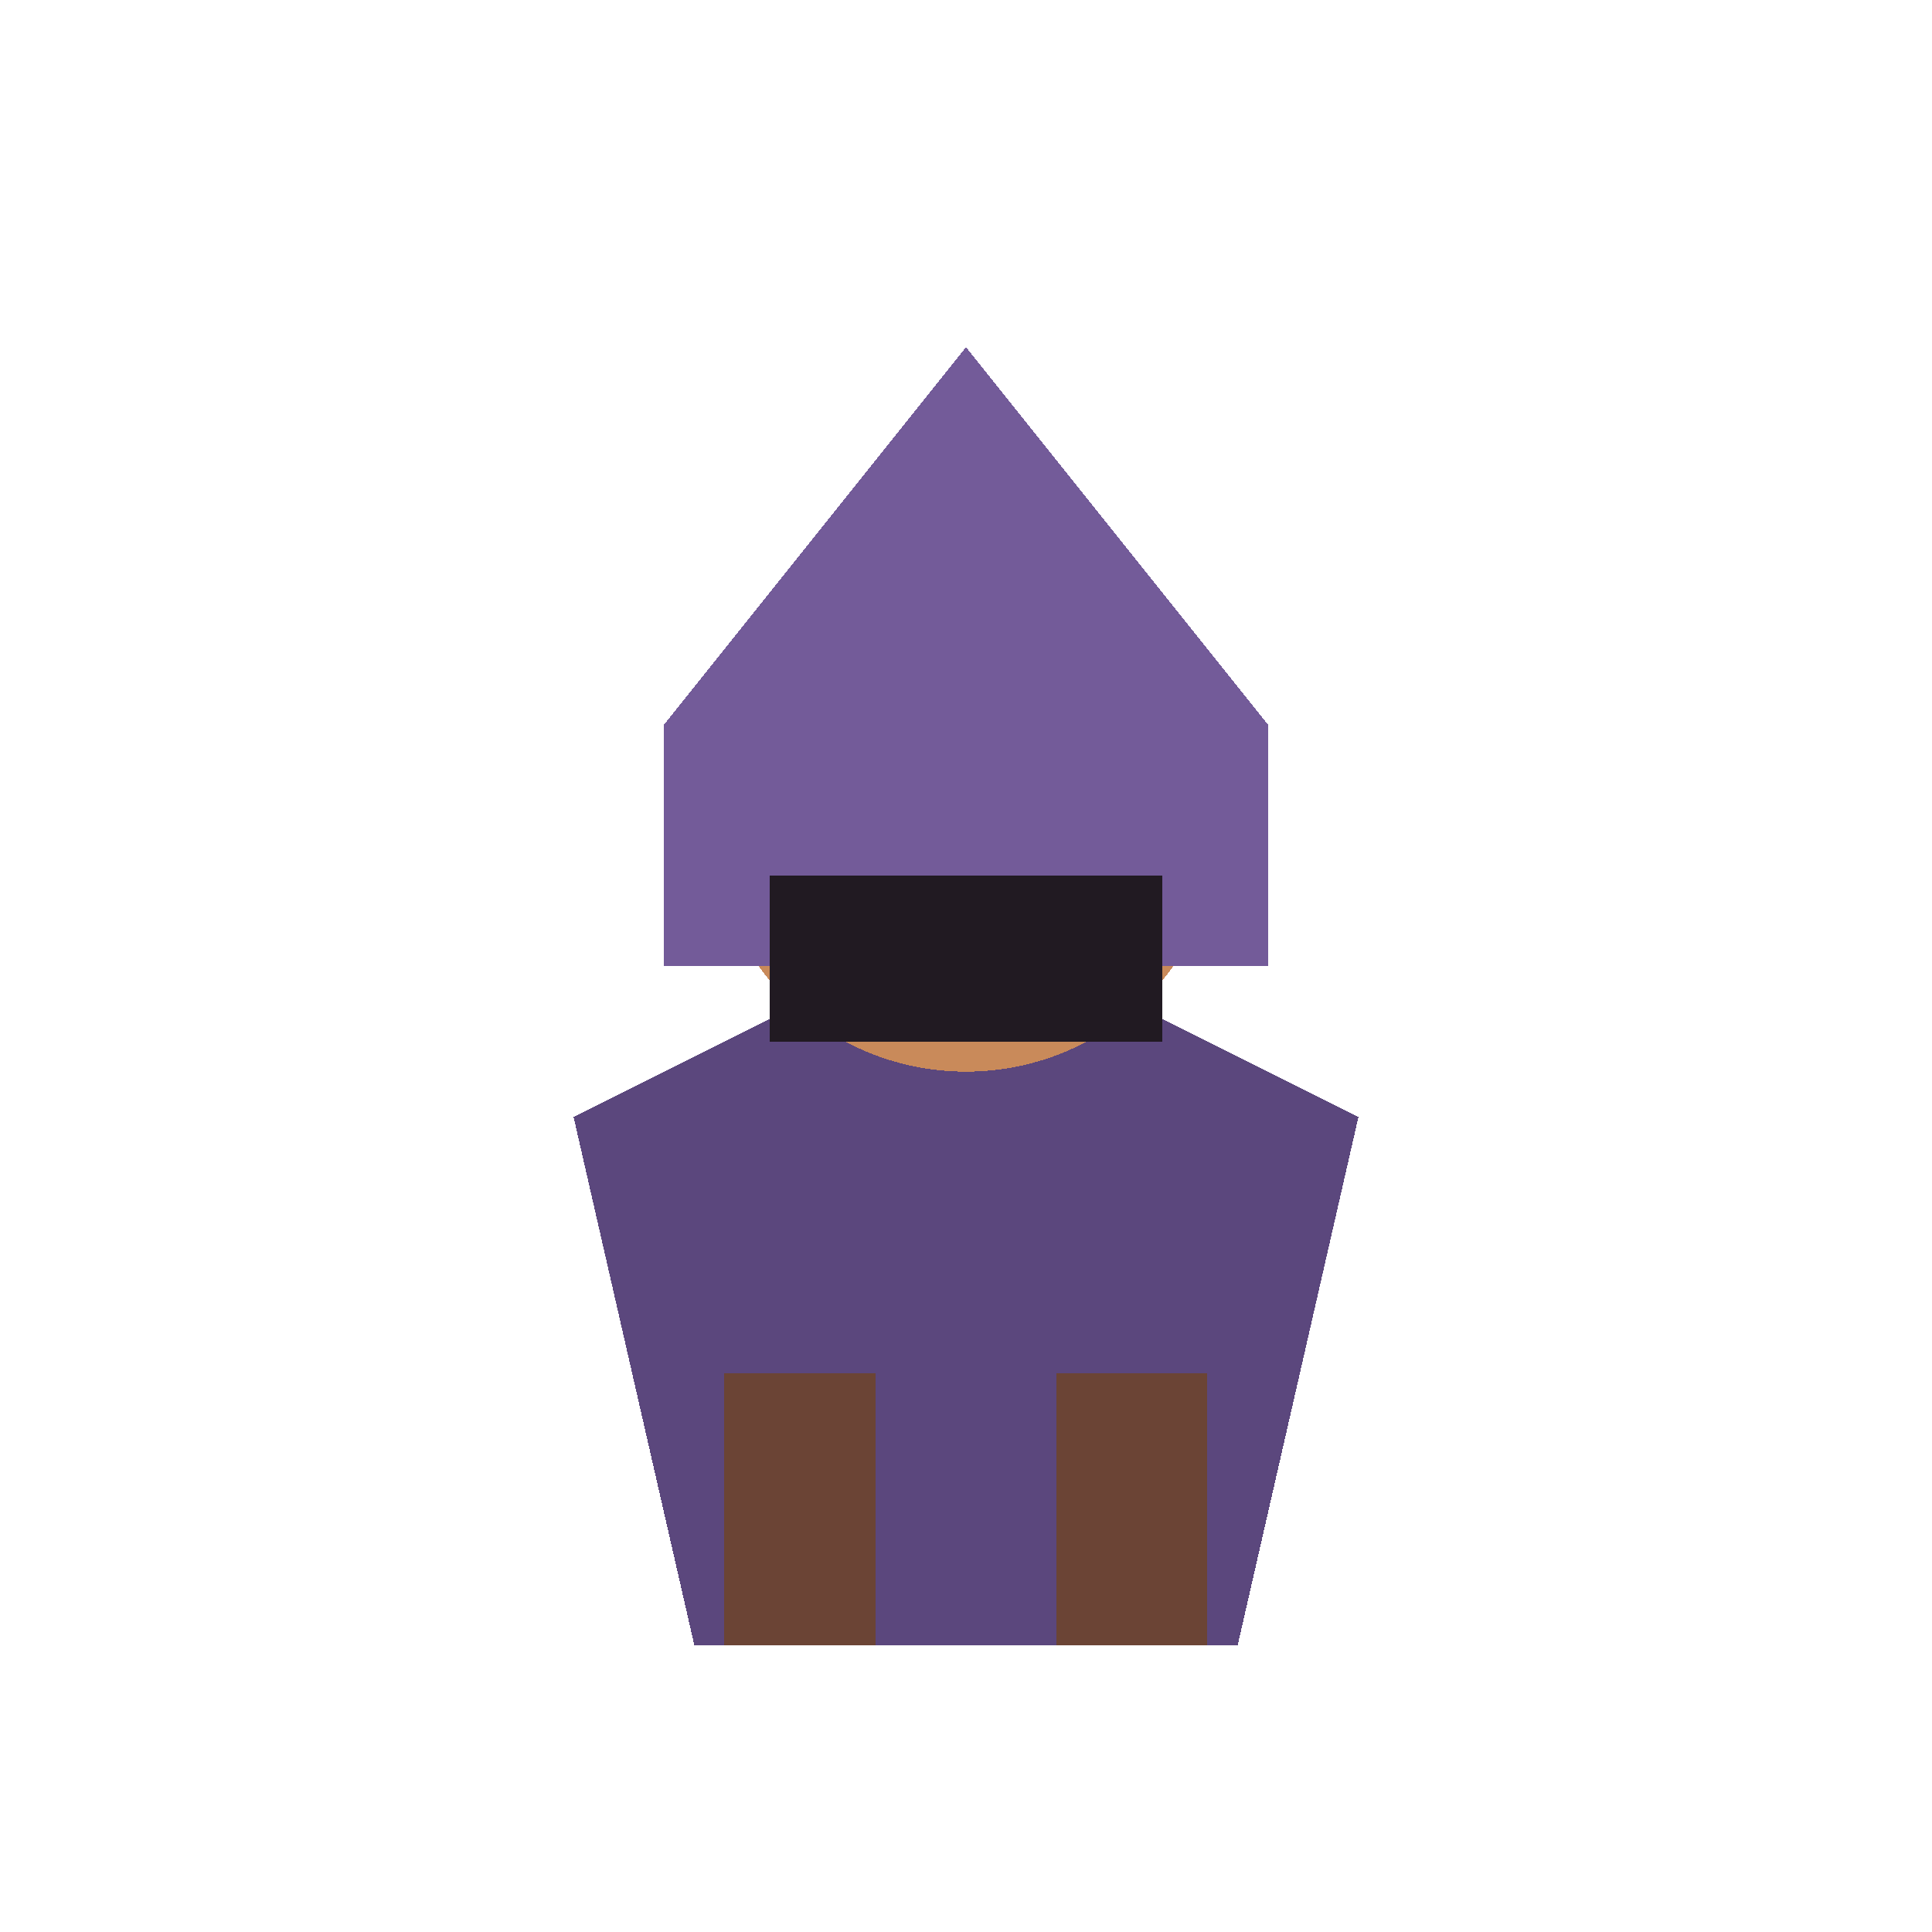
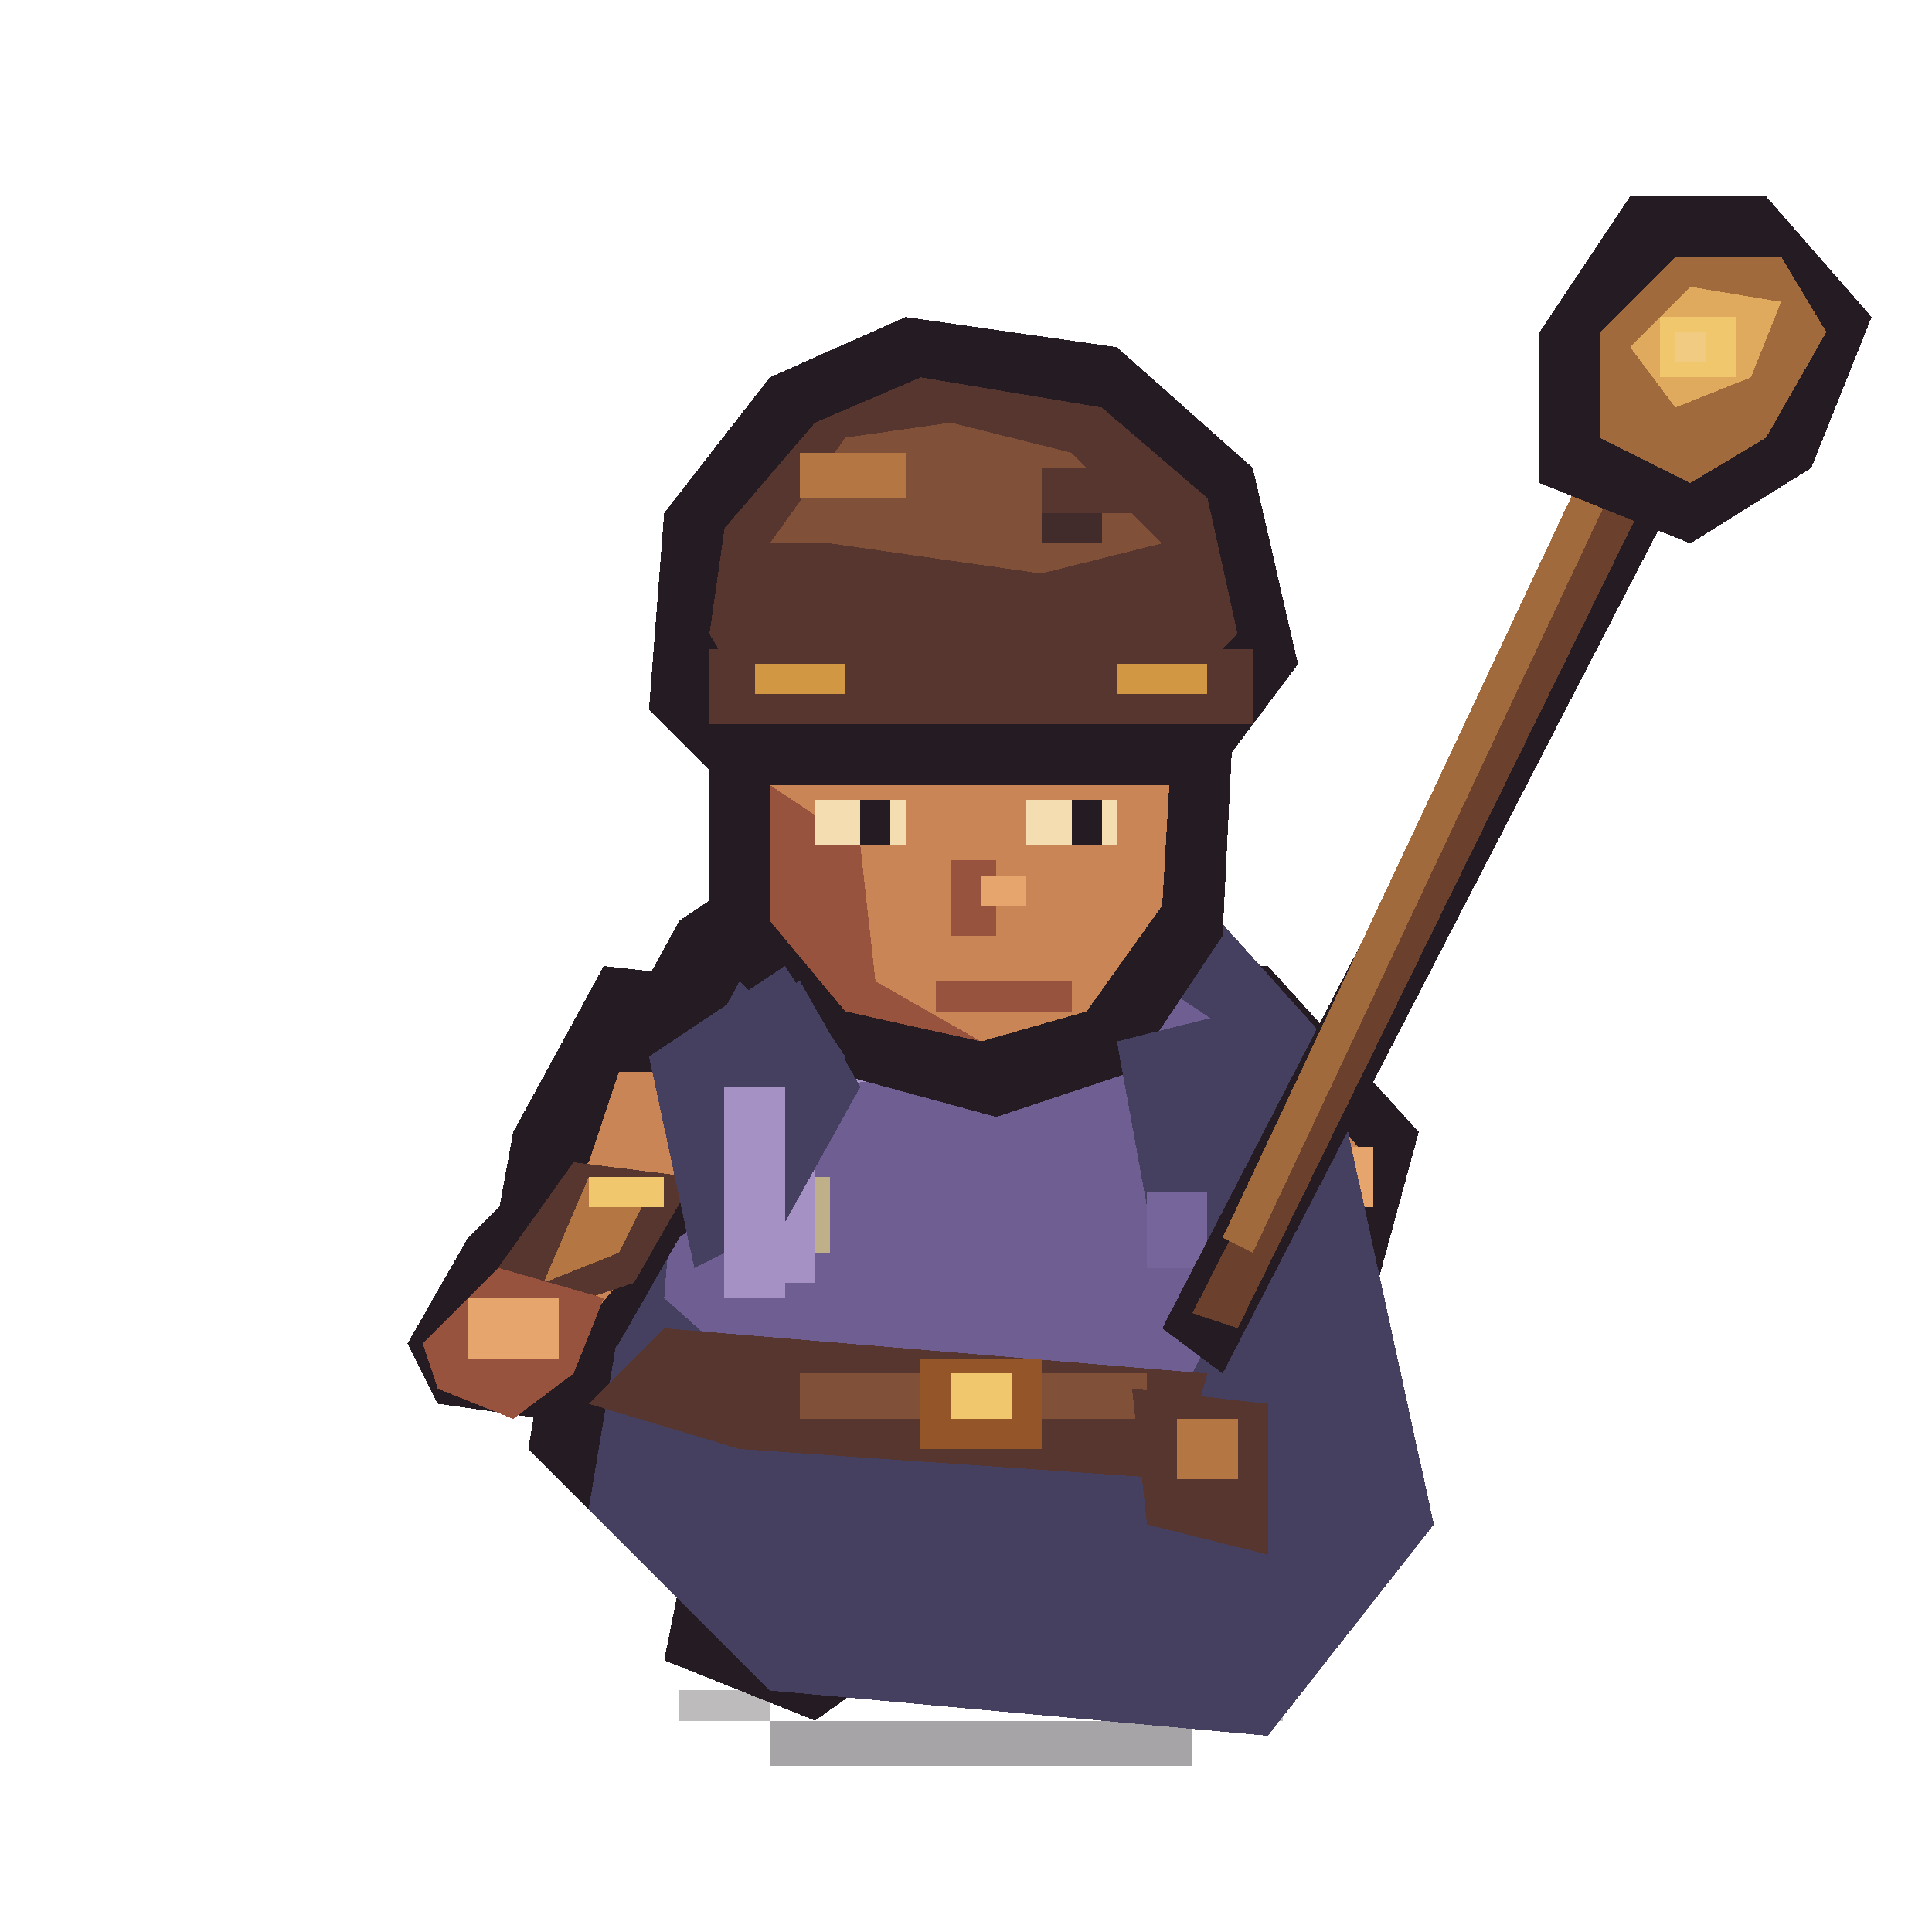
<svg xmlns="http://www.w3.org/2000/svg" width="128" height="128" viewBox="0 0 128 128" shape-rendering="crispEdges">
-   <g>
-     <path d="M38 74L64 61l26 13-8 35H46z" fill="#5b477d" />
-     <circle cx="64" cy="54" r="17" fill="#c98a5a" />
-     <path d="M44 48L64 23l20 25v16H44z" fill="#735b99" />
-     <path d="M51 58h26v11H51z" fill="#211a22" />
-     <path d="M48 91h10v18H48zM70 91h10v18H70z" fill="#6b4435" />
+   <g transform="translate(0 0)">
+     <rect x="45" y="112" width="6" height="2" fill="#241b23" opacity="0.3" />
+     <rect x="51" y="114" width="28" height="3" fill="#241b23" opacity="0.4" />
+     <rect x="79" y="112" width="6" height="2" fill="#241b23" opacity="0.3" />
+     <path d="M48 90L61 92L61 109L54 114L44 110Z" fill="#241b23" />
+     <path d="M67 92L80 89L86 108L81 114L69 110Z" fill="#241b23" />
+     <rect x="49" y="96" width="8" height="13" fill="#533d39" />
+     <rect x="70" y="95" width="8" height="14" fill="#533d39" />
+     <path d="M40 64L49 65L53 76L47 86L40 90L32 86L34 75Z" fill="#241b23" />
+     <path d="M41 68L47 68L49 76L44 82L38 85L35 82L38 75Z" fill="#98533f" />
+     <path d="M75 64L84 64L94 75L91 86L83 90L76 82Z" fill="#241b23" />
+     <path d="M78 67L83 68L90 76L88 83L82 84L78 78Z" fill="#c98556" />
+     <rect x="85" y="76" width="6" height="4" fill="#e5a56d" />
+     <path d="M45 61L54 55L75 55L84 65L91 97L80 111L47 108L35 96L39 72Z" fill="#241b23" />
+     <path d="M49 65L58 59L79 59L88 69L95 101L84 115L51 112L39 100L43 76Z" fill="#45405f" />
+     <path d="M49 67L56 62L72 62L81 68L84 81L77 95L53 94L44 86L45 74Z" fill="#6f5e92" />
+     <path d="M51 68L57 63L69 63L76 68L69 71L52 72Z" fill="#a691c5" />
+     <rect x="48" y="75" width="4" height="11" fill="#a691c5" />
+     <rect x="52" y="78" width="3" height="5" fill="#c0b089" />
+     <path d="M44 88L80 91L78 98L49 96L39 93Z" fill="#56362f" />
+     <rect x="53" y="91" width="23" height="3" fill="#805039" />
+     <rect x="61" y="90" width="8" height="6" fill="#945528" />
+     <rect x="63" y="91" width="4" height="3" fill="#f1c76d" />
+     <path d="M75 92L84 93L84 103L76 101Z" fill="#56362f" />
+     <rect x="78" y="94" width="4" height="4" fill="#b47743" />
+     <path d="M40 68L48 68L52 73L49 79L45 82L41 89L36 94L29 93L27 89L31 82L36 77L36 72Z" fill="#241b23" />
+     <path d="M41 71L47 71L48 74L44 79L41 85L36 91L31 90L31 88L35 82L39 77Z" fill="#c98556" />
+     <path d="M38 77L46 78L42 85L36 87L33 84Z" fill="#56362f" />
+     <path d="M39 78L43 79L41 83L36 85Z" fill="#b47743" />
+     <rect x="39" y="78" width="5" height="2" fill="#f1c76d" />
+     <path d="M33 84L40 86L38 91L34 94L29 92L28 89Z" fill="#98533f" />
+     <rect x="31" y="86" width="6" height="4" fill="#e5a56d" />
+     <path d="M47 39L54 33L74 34L82 42L81 62L75 71L66 74L55 71L47 63Z" fill="#241b23" />
+     <path d="M51 41L56 37L72 37L78 43L77 60L72 67L65 69L57 67L51 61Z" fill="#c98556" />
+     <path d="M51 52L57 56L58 65L65 69L56 67L51 61Z" fill="#98533f" />
+     <rect x="55" y="47" width="7" height="4" fill="#f4ddb1" />
+     <rect x="69" y="47" width="7" height="4" fill="#f4ddb1" />
+     <rect x="58" y="48" width="3" height="4" fill="#241b23" />
+     <rect x="71" y="48" width="3" height="4" fill="#241b23" />
+     <rect x="57" y="45" width="8" height="2" fill="#56362f" />
+     <rect x="68" y="45" width="8" height="2" fill="#56362f" />
+     <rect x="63" y="57" width="3" height="5" fill="#98533f" />
+     <rect x="65" y="58" width="3" height="2" fill="#e5a56d" />
+     <rect x="62" y="65" width="9" height="2" fill="#98533f" />
+     <path d="M43 70L52 64L56 70L52 80L46 84Z" fill="#45405f" />
+     <path d="M74 69L82 67L87 77L82 85L76 80Z" fill="#45405f" />
+     <rect x="51" y="74" width="3" height="11" fill="#a691c5" />
+     <rect x="76" y="79" width="4" height="5" fill="#76659a" />
+     <path d="M45 69L53 65L57 72L52 81L46 84Z" fill="#45405f" />
+     <rect x="48" y="72" width="4" height="11" fill="#a691c5" />
+     <path d="M43 47L44 34L51 25L60 21L74 23L83 31L86 44L80 52L48 52Z" fill="#241b23" />
+     <path d="M47 42L48 35L54 28L61 25L73 27L80 33L82 42L77 47L50 47Z" fill="#56362f" />
+     <path d="M51 36L56 29L63 28L71 30L77 36L69 38L55 36Z" fill="#805039" />
+     <rect x="53" y="30" width="7" height="3" fill="#b47743" />
+     <rect x="69" y="31" width="7" height="3" fill="#56362f" />
+     <rect x="47" y="43" width="36" height="5" fill="#56362f" />
+     <rect x="50" y="44" width="6" height="2" fill="#d19743" />
+     <rect x="74" y="44" width="6" height="2" fill="#d19743" />
+     <path d="MM55 31L55 38L58 40" fill="none" stroke="#e1ad6a" stroke-width="2" stroke-linecap="square" shape-rendering="crispEdges" />
+     <rect x="69" y="34" width="4" height="2" fill="#422b2b" />
+     <rect x="54" y="53" width="6" height="3" fill="#f4ddb1" />
+     <rect x="57" y="53" width="2" height="3" fill="#241b23" />
+     <rect x="68" y="53" width="6" height="3" fill="#f4ddb1" />
+     <rect x="71" y="53" width="2" height="3" fill="#241b23" />
+     <g transform="translate(0 0)">
+       <path d="M77 88L81 91L112 31L108 28Z" fill="#241b23" />
+       <path d="M79 87L82 88L110 31L108 30Z" fill="#6b412e" />
+       <path d="M81 82L83 83L107 32L105 31Z" fill="#a06a3c" />
+       <path d="M102 32L102 22L108 13L117 13L124 21L120 31L112 36Z" fill="#241b23" />
+       <path d="M106 29L106 22L111 17L118 17L121 22L117 29L112 32Z" fill="#a06a3c" />
+       <path d="M108 23L112 19L118 20L116 25L111 27Z" fill="#dfaa5d" />
+       <rect x="110" y="21" width="5" height="4" fill="#f1c76d" />
+       <rect x="111" y="22" width="2" height="2" fill="#f0cb81" />
+     </g>
  </g>
</svg>
